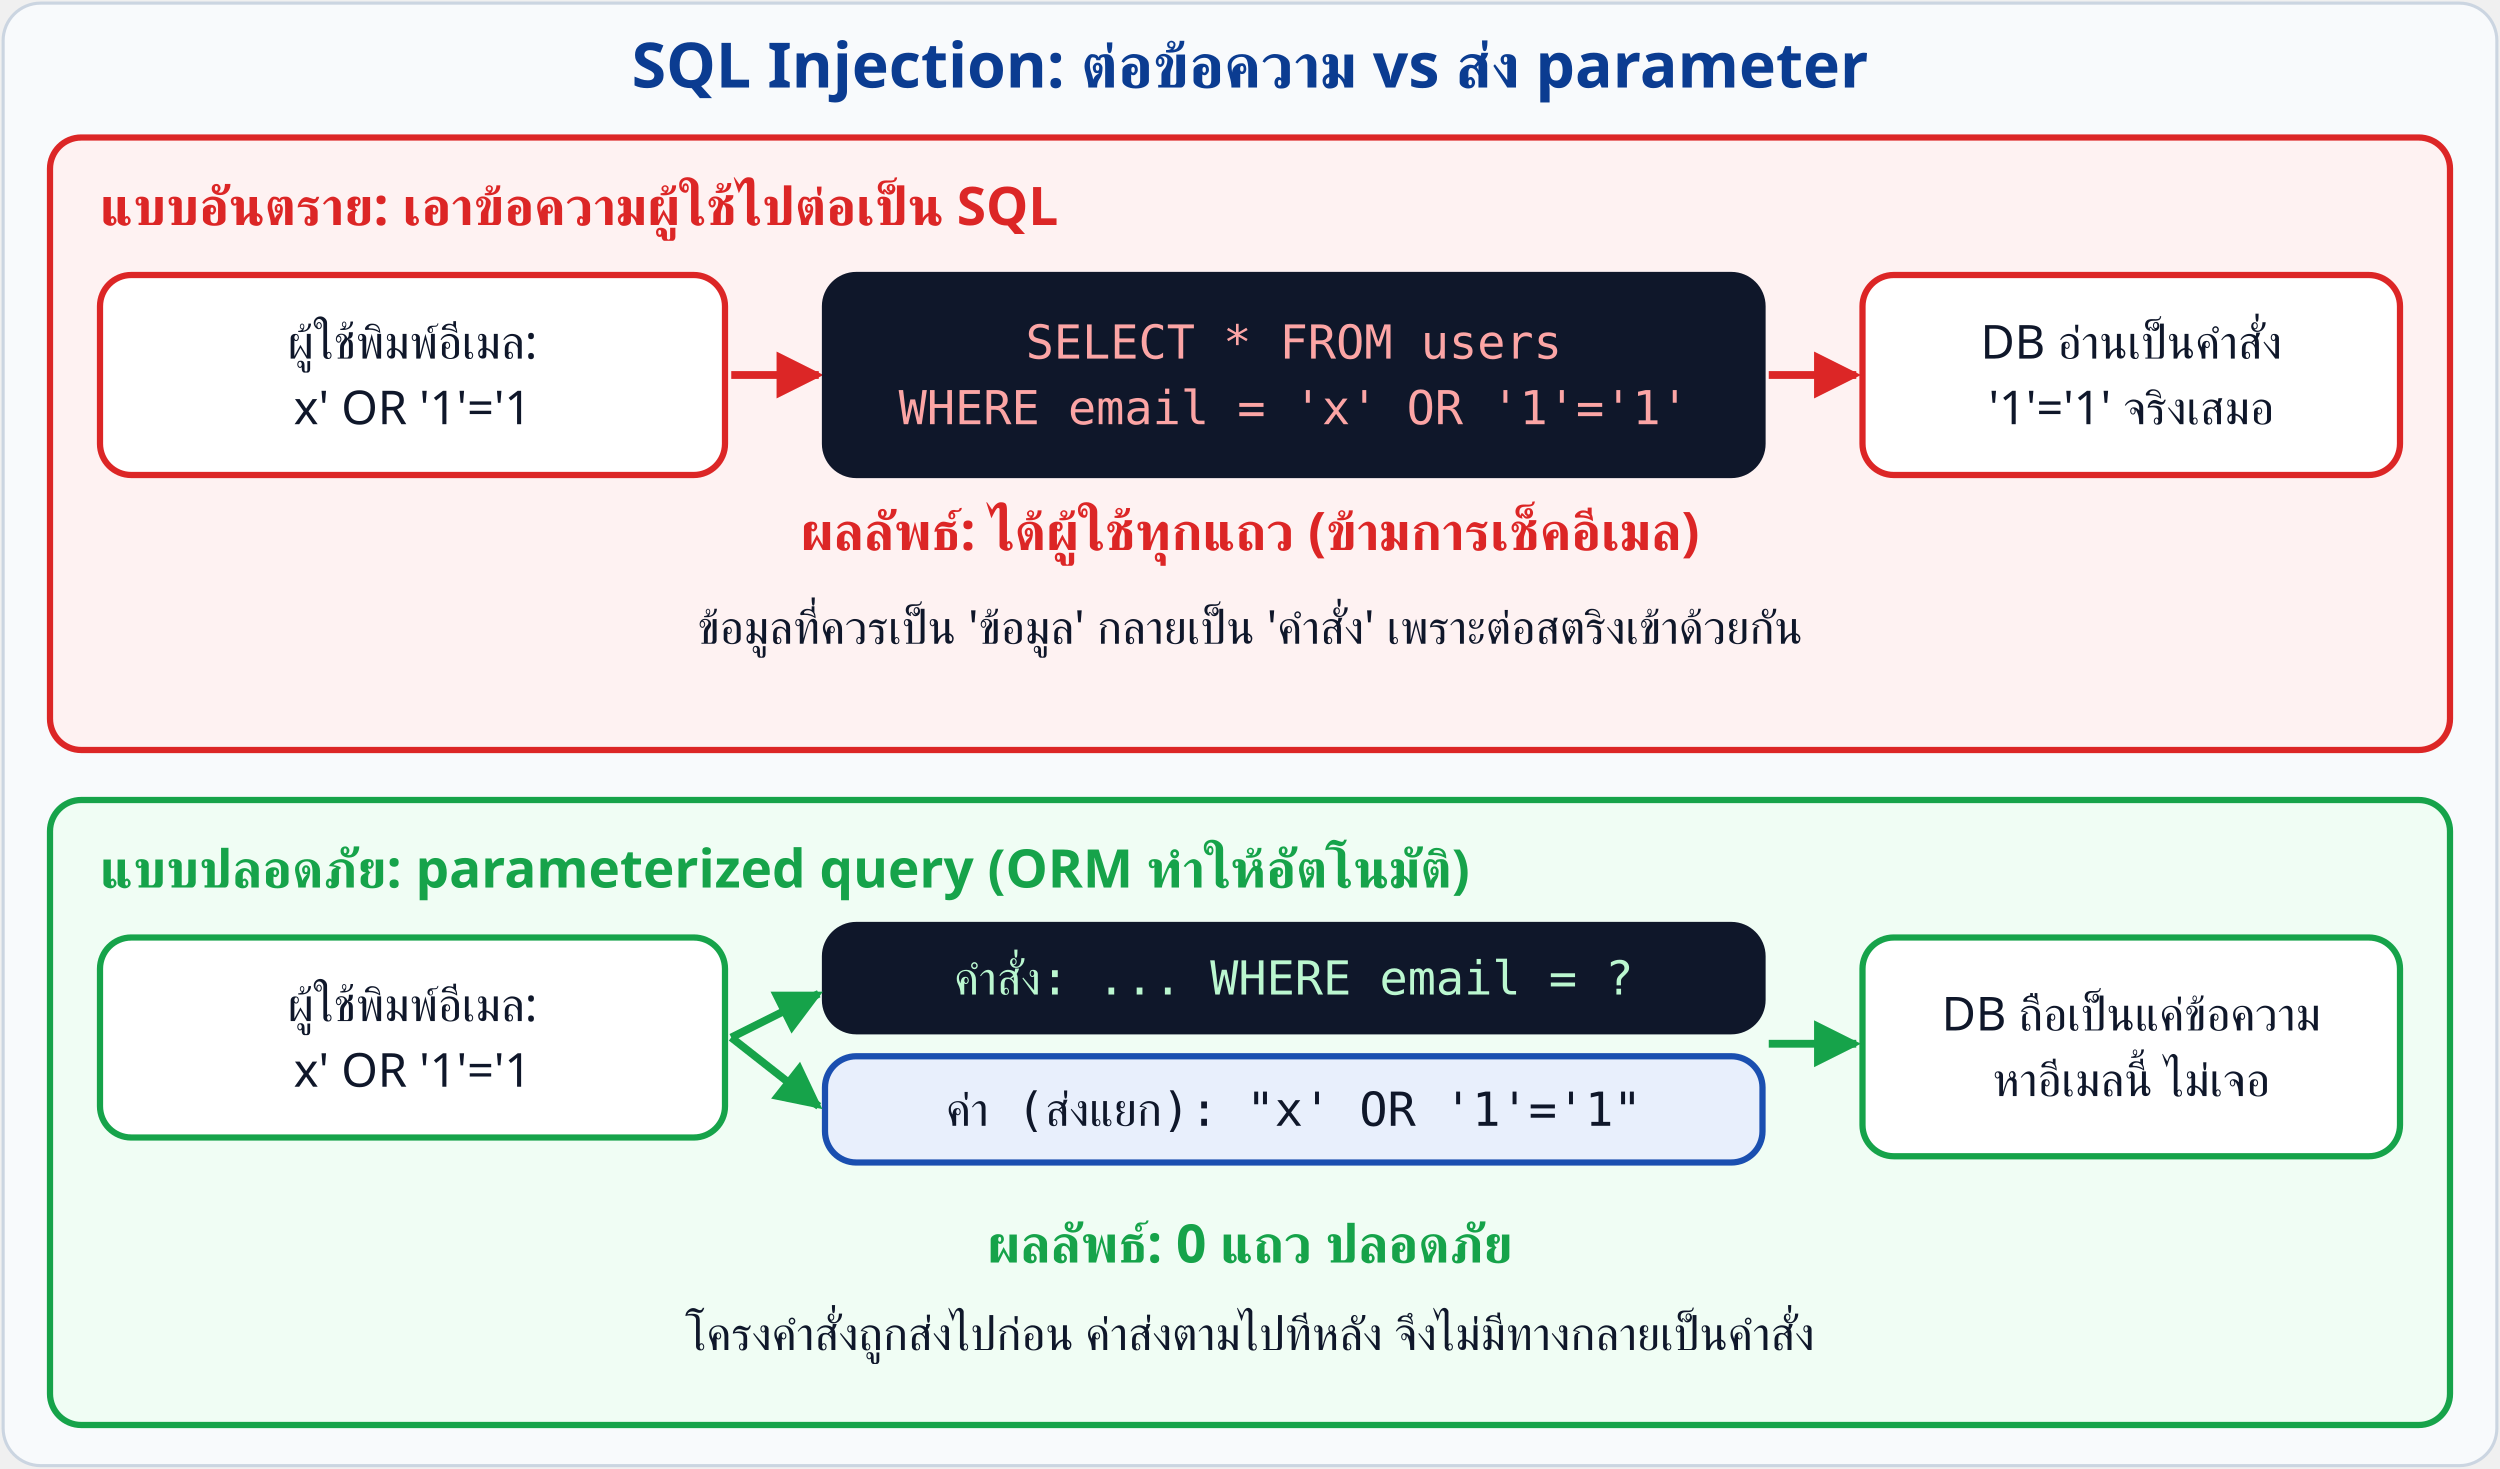
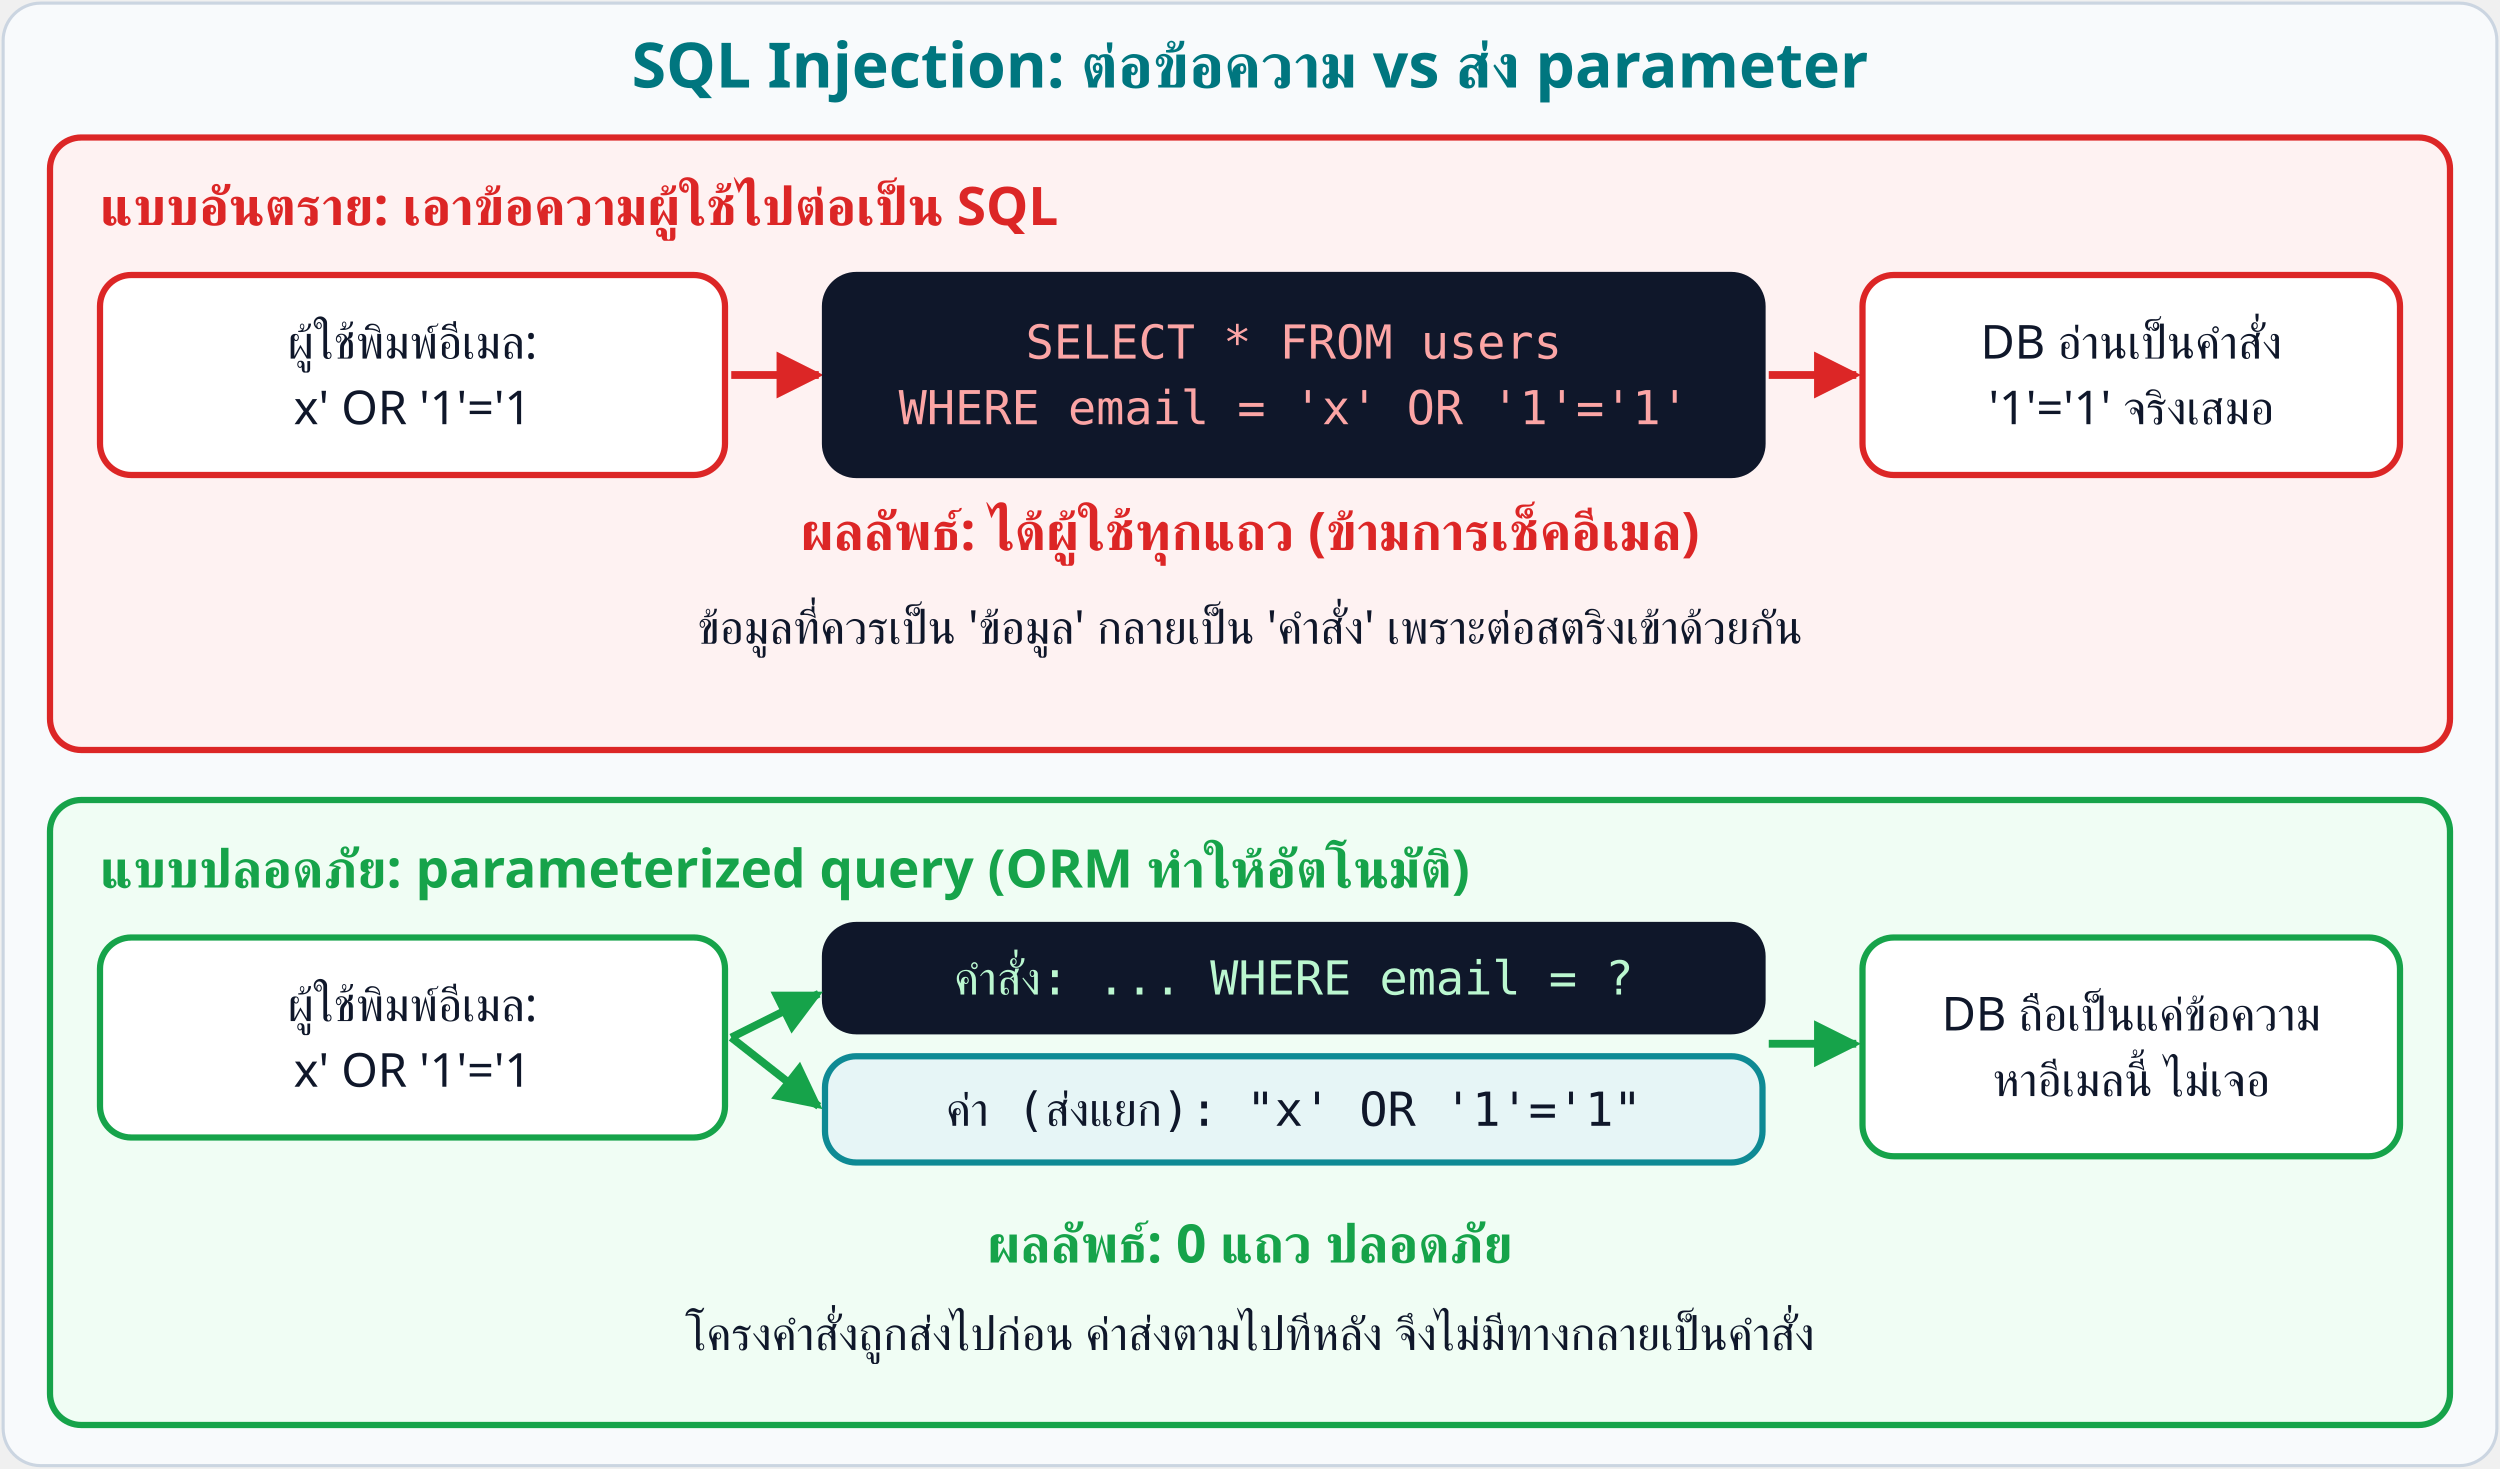
<svg xmlns="http://www.w3.org/2000/svg" viewBox="0 0 800 470" role="img" aria-label="SQL injection กับ parameterized query" font-family="IBM Plex Sans Thai, Sarabun, sans-serif" font-size="16">
  <defs>
    <marker id="an" viewBox="0 0 10 10" refX="9" refY="5" markerWidth="6" markerHeight="6" orient="auto">
-       <path d="M0 0L10 5L0 10z" fill="#0b3c91" />
+       <path d="M0 0L10 5L0 10z" fill="#00767f" />
    </marker>
    <marker id="ag" viewBox="0 0 10 10" refX="9" refY="5" markerWidth="6" markerHeight="6" orient="auto">
      <path d="M0 0L10 5L0 10z" fill="#16a34a" />
    </marker>
    <marker id="ar" viewBox="0 0 10 10" refX="9" refY="5" markerWidth="6" markerHeight="6" orient="auto">
      <path d="M0 0L10 5L0 10z" fill="#dc2626" />
    </marker>
    <marker id="ao" viewBox="0 0 10 10" refX="9" refY="5" markerWidth="6" markerHeight="6" orient="auto">
      <path d="M0 0L10 5L0 10z" fill="#f59e0b" />
    </marker>
    <marker id="as" viewBox="0 0 10 10" refX="9" refY="5" markerWidth="6" markerHeight="6" orient="auto">
      <path d="M0 0L10 5L0 10z" fill="#64748b" />
    </marker>
  </defs>
  <rect x="1" y="1" width="798" height="468" rx="12" fill="#f8fafc" stroke="#cbd5e1" />
-   <text x="400" y="28" font-size="20" text-anchor="middle" fill="#0b3c91" font-weight="bold">SQL Injection: ต่อข้อความ vs ส่ง parameter</text>
+   <text x="400" y="28" font-size="20" text-anchor="middle" fill="#00767f" font-weight="bold">SQL Injection: ต่อข้อความ vs ส่ง parameter</text>
  <rect x="16" y="44" width="768" height="196" rx="10" fill="#fef2f2" stroke="#dc2626" stroke-width="2" />
  <text x="32" y="72" font-size="17" text-anchor="start" fill="#dc2626" font-weight="bold">แบบอันตราย: เอาข้อความผู้ใช้ไปต่อเป็น SQL</text>
  <rect x="32" y="88" width="200" height="64" rx="10" fill="#fff" stroke="#dc2626" stroke-width="2" />
  <text x="132.0" y="114.75" font-size="15" text-anchor="middle" fill="#0f172a" font-weight="normal">ผู้ใช้พิมพ์อีเมล:</text>
  <text x="132.0" y="135.75" font-size="15" text-anchor="middle" fill="#0f172a" font-weight="normal">x' OR '1'='1</text>
  <line x1="234" y1="120" x2="262" y2="120" stroke="#dc2626" stroke-width="2.5" marker-end="url(#ar)" />
  <rect x="264" y="88" width="300" height="64" rx="10" fill="#0f172a" stroke="#0f172a" stroke-width="2" />
  <text x="414.0" y="114.75" font-size="15" text-anchor="middle" fill="#fca5a5" font-weight="normal" font-family="ui-monospace, Menlo, Consolas, monospace">SELECT * FROM users</text>
  <text x="414.0" y="135.75" font-size="15" text-anchor="middle" fill="#fca5a5" font-weight="normal" font-family="ui-monospace, Menlo, Consolas, monospace">WHERE email = 'x' OR '1'='1'</text>
  <line x1="566" y1="120" x2="594" y2="120" stroke="#dc2626" stroke-width="2.5" marker-end="url(#ar)" />
  <rect x="596" y="88" width="172" height="64" rx="10" fill="#fff" stroke="#dc2626" stroke-width="2" />
  <text x="682.0" y="114.75" font-size="15" text-anchor="middle" fill="#0f172a" font-weight="normal">DB อ่านเป็นคำสั่ง</text>
  <text x="682.0" y="135.75" font-size="15" text-anchor="middle" fill="#0f172a" font-weight="normal">'1'='1' จริงเสมอ</text>
  <text x="400" y="176" font-size="17" text-anchor="middle" fill="#dc2626" font-weight="bold">ผลลัพธ์: ได้ผู้ใช้ทุกแถว (ข้ามการเช็คอีเมล)</text>
  <text x="400" y="206" font-size="15" text-anchor="middle" fill="#0f172a" font-weight="normal">ข้อมูลที่ควรเป็น 'ข้อมูล' กลายเป็น 'คำสั่ง' เพราะต่อสตริงเข้าด้วยกัน</text>
  <rect x="16" y="256" width="768" height="200" rx="10" fill="#f0fdf4" stroke="#16a34a" stroke-width="2" />
  <text x="32" y="284" font-size="17" text-anchor="start" fill="#16a34a" font-weight="bold">แบบปลอดภัย: parameterized query (ORM ทำให้อัตโนมัติ)</text>
  <rect x="32" y="300" width="200" height="64" rx="10" fill="#fff" stroke="#16a34a" stroke-width="2" />
  <text x="132.0" y="326.75" font-size="15" text-anchor="middle" fill="#0f172a" font-weight="normal">ผู้ใช้พิมพ์อีเมล:</text>
  <text x="132.0" y="347.75" font-size="15" text-anchor="middle" fill="#0f172a" font-weight="normal">x' OR '1'='1</text>
  <rect x="264" y="296" width="300" height="34" rx="10" fill="#0f172a" stroke="#0f172a" stroke-width="2" />
  <text x="414.0" y="318.25" font-size="15" text-anchor="middle" fill="#bbf7d0" font-weight="normal" font-family="ui-monospace, Menlo, Consolas, monospace">คำสั่ง: ... WHERE email = ?</text>
-   <rect x="264" y="338" width="300" height="34" rx="10" fill="#e8effc" stroke="#1a4fb0" stroke-width="2" />
+   <rect x="264" y="338" width="300" height="34" rx="10" fill="#e6f5f6" stroke="#0e8a94" stroke-width="2" />
  <text x="414.0" y="360.25" font-size="15" text-anchor="middle" fill="#0f172a" font-weight="normal" font-family="ui-monospace, Menlo, Consolas, monospace">ค่า (ส่งแยก): "x' OR '1'='1"</text>
  <line x1="234" y1="332" x2="262" y2="318" stroke="#16a34a" stroke-width="2.5" marker-end="url(#ag)" />
  <line x1="234" y1="332" x2="262" y2="354" stroke="#16a34a" stroke-width="2.5" marker-end="url(#ag)" />
  <line x1="566" y1="334" x2="594" y2="334" stroke="#16a34a" stroke-width="2.5" marker-end="url(#ag)" />
  <rect x="596" y="300" width="172" height="70" rx="10" fill="#fff" stroke="#16a34a" stroke-width="2" />
  <text x="682.0" y="329.75" font-size="15" text-anchor="middle" fill="#0f172a" font-weight="normal">DB ถือเป็นแค่ข้อความ</text>
  <text x="682.0" y="350.75" font-size="15" text-anchor="middle" fill="#0f172a" font-weight="normal">หาอีเมลนี้ ไม่เจอ</text>
  <text x="400" y="404" font-size="17" text-anchor="middle" fill="#16a34a" font-weight="bold">ผลลัพธ์: 0 แถว ปลอดภัย</text>
  <text x="400" y="432" font-size="15" text-anchor="middle" fill="#0f172a" font-weight="normal">โครงคำสั่งถูกส่งไปก่อน ค่าส่งตามไปทีหลัง จึงไม่มีทางกลายเป็นคำสั่ง</text>
</svg>
